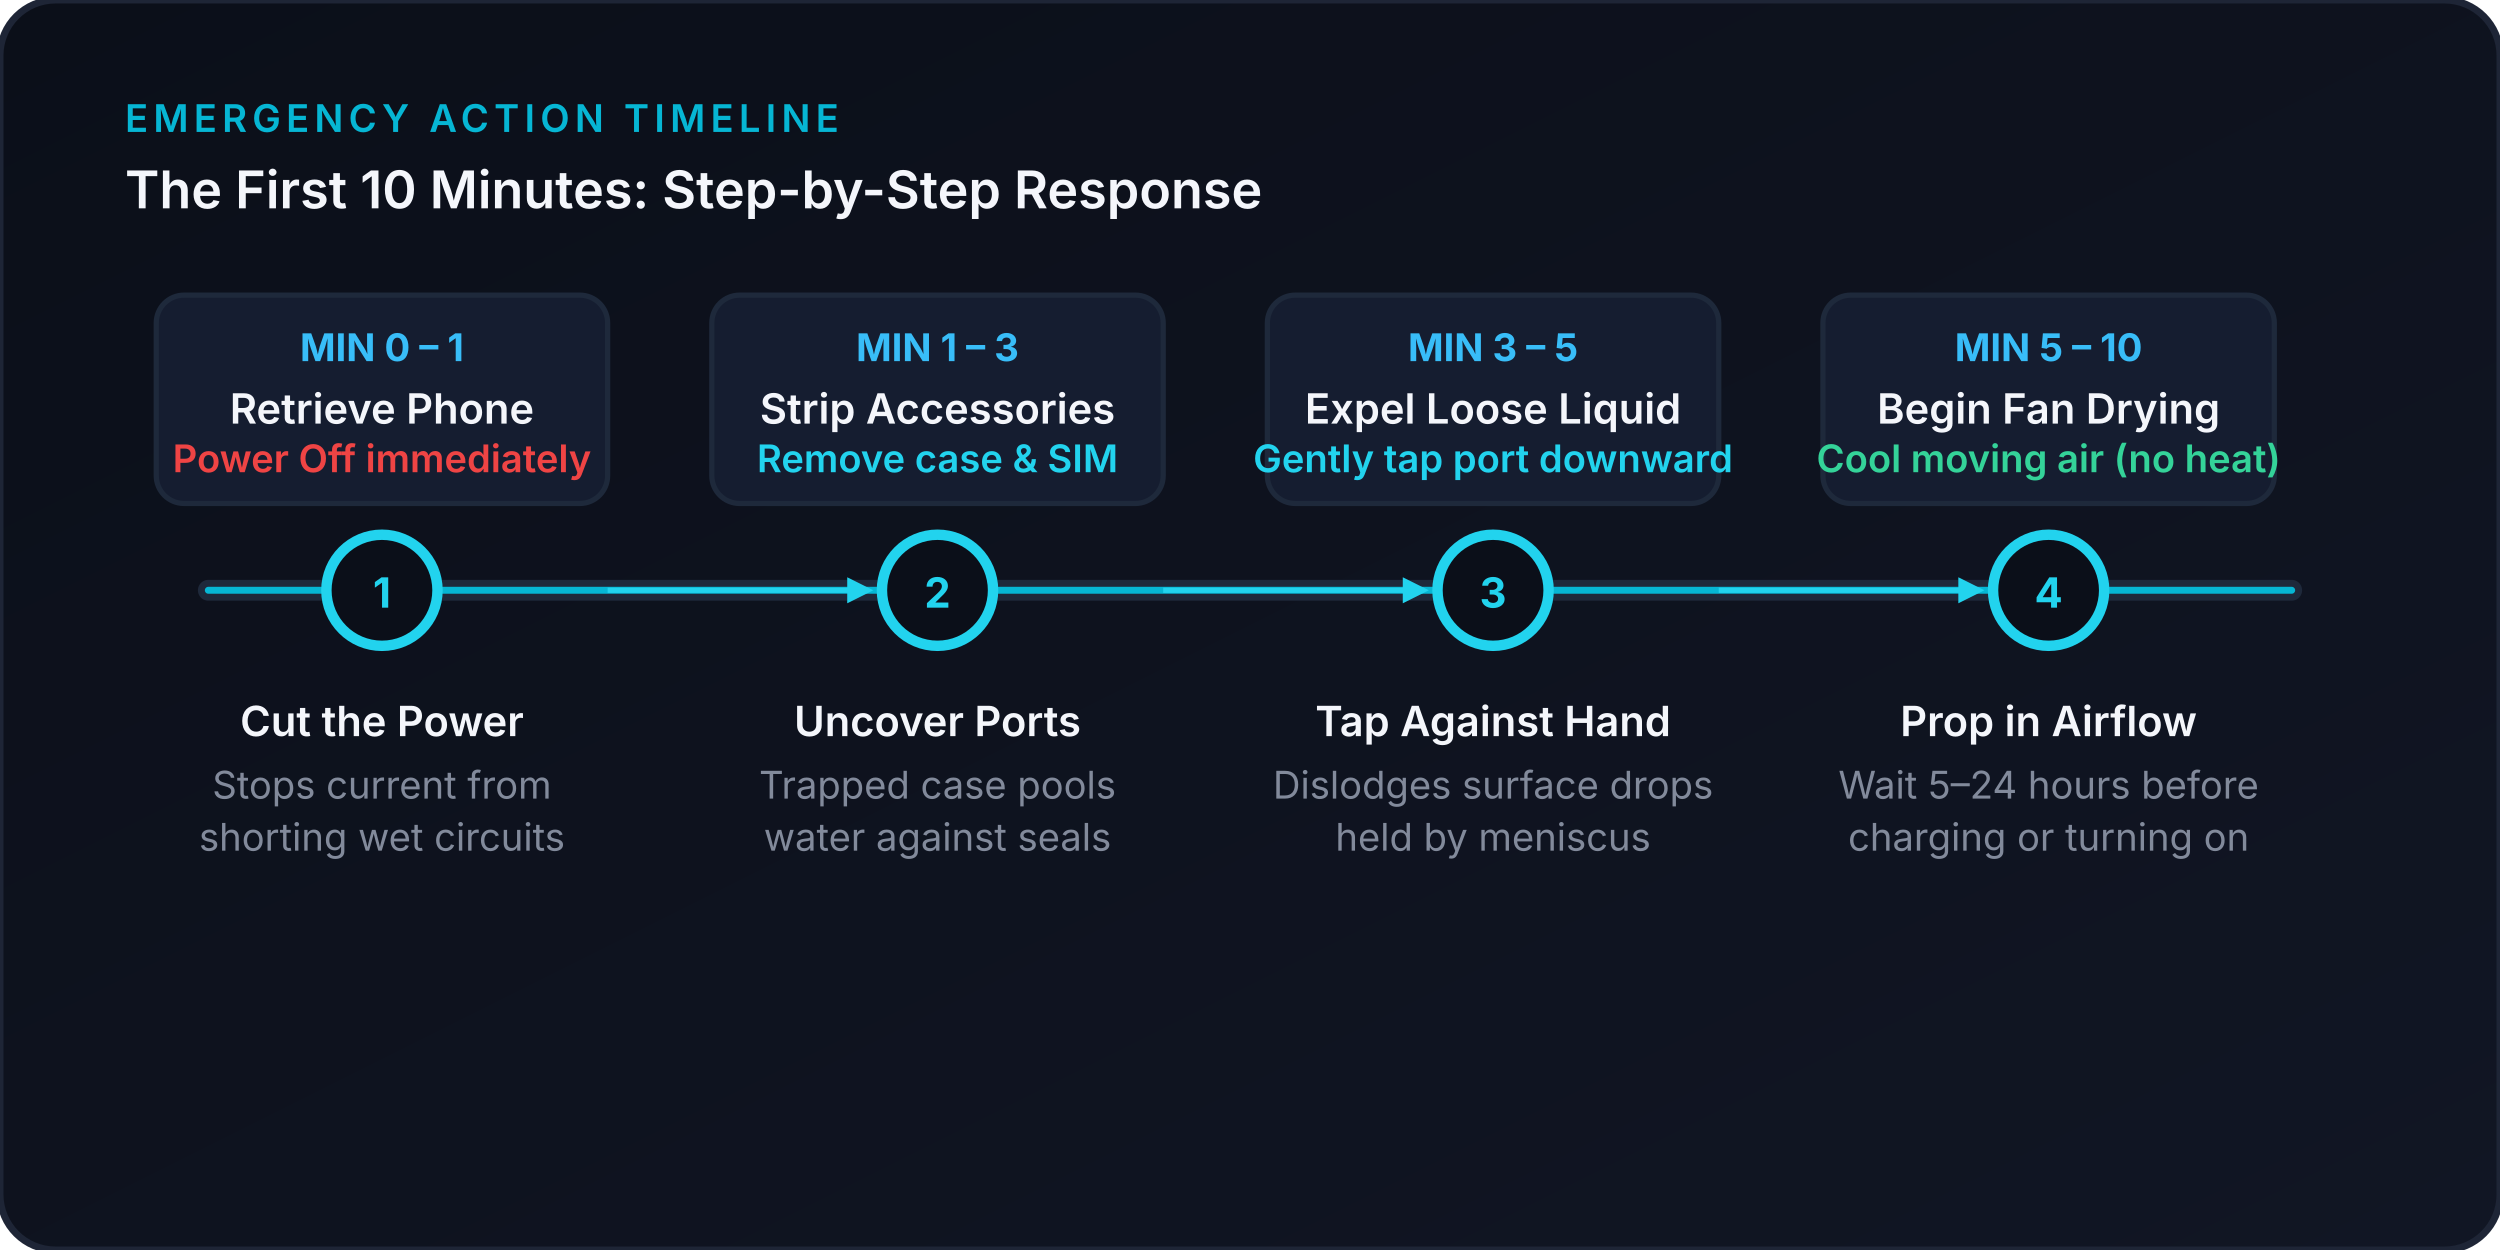
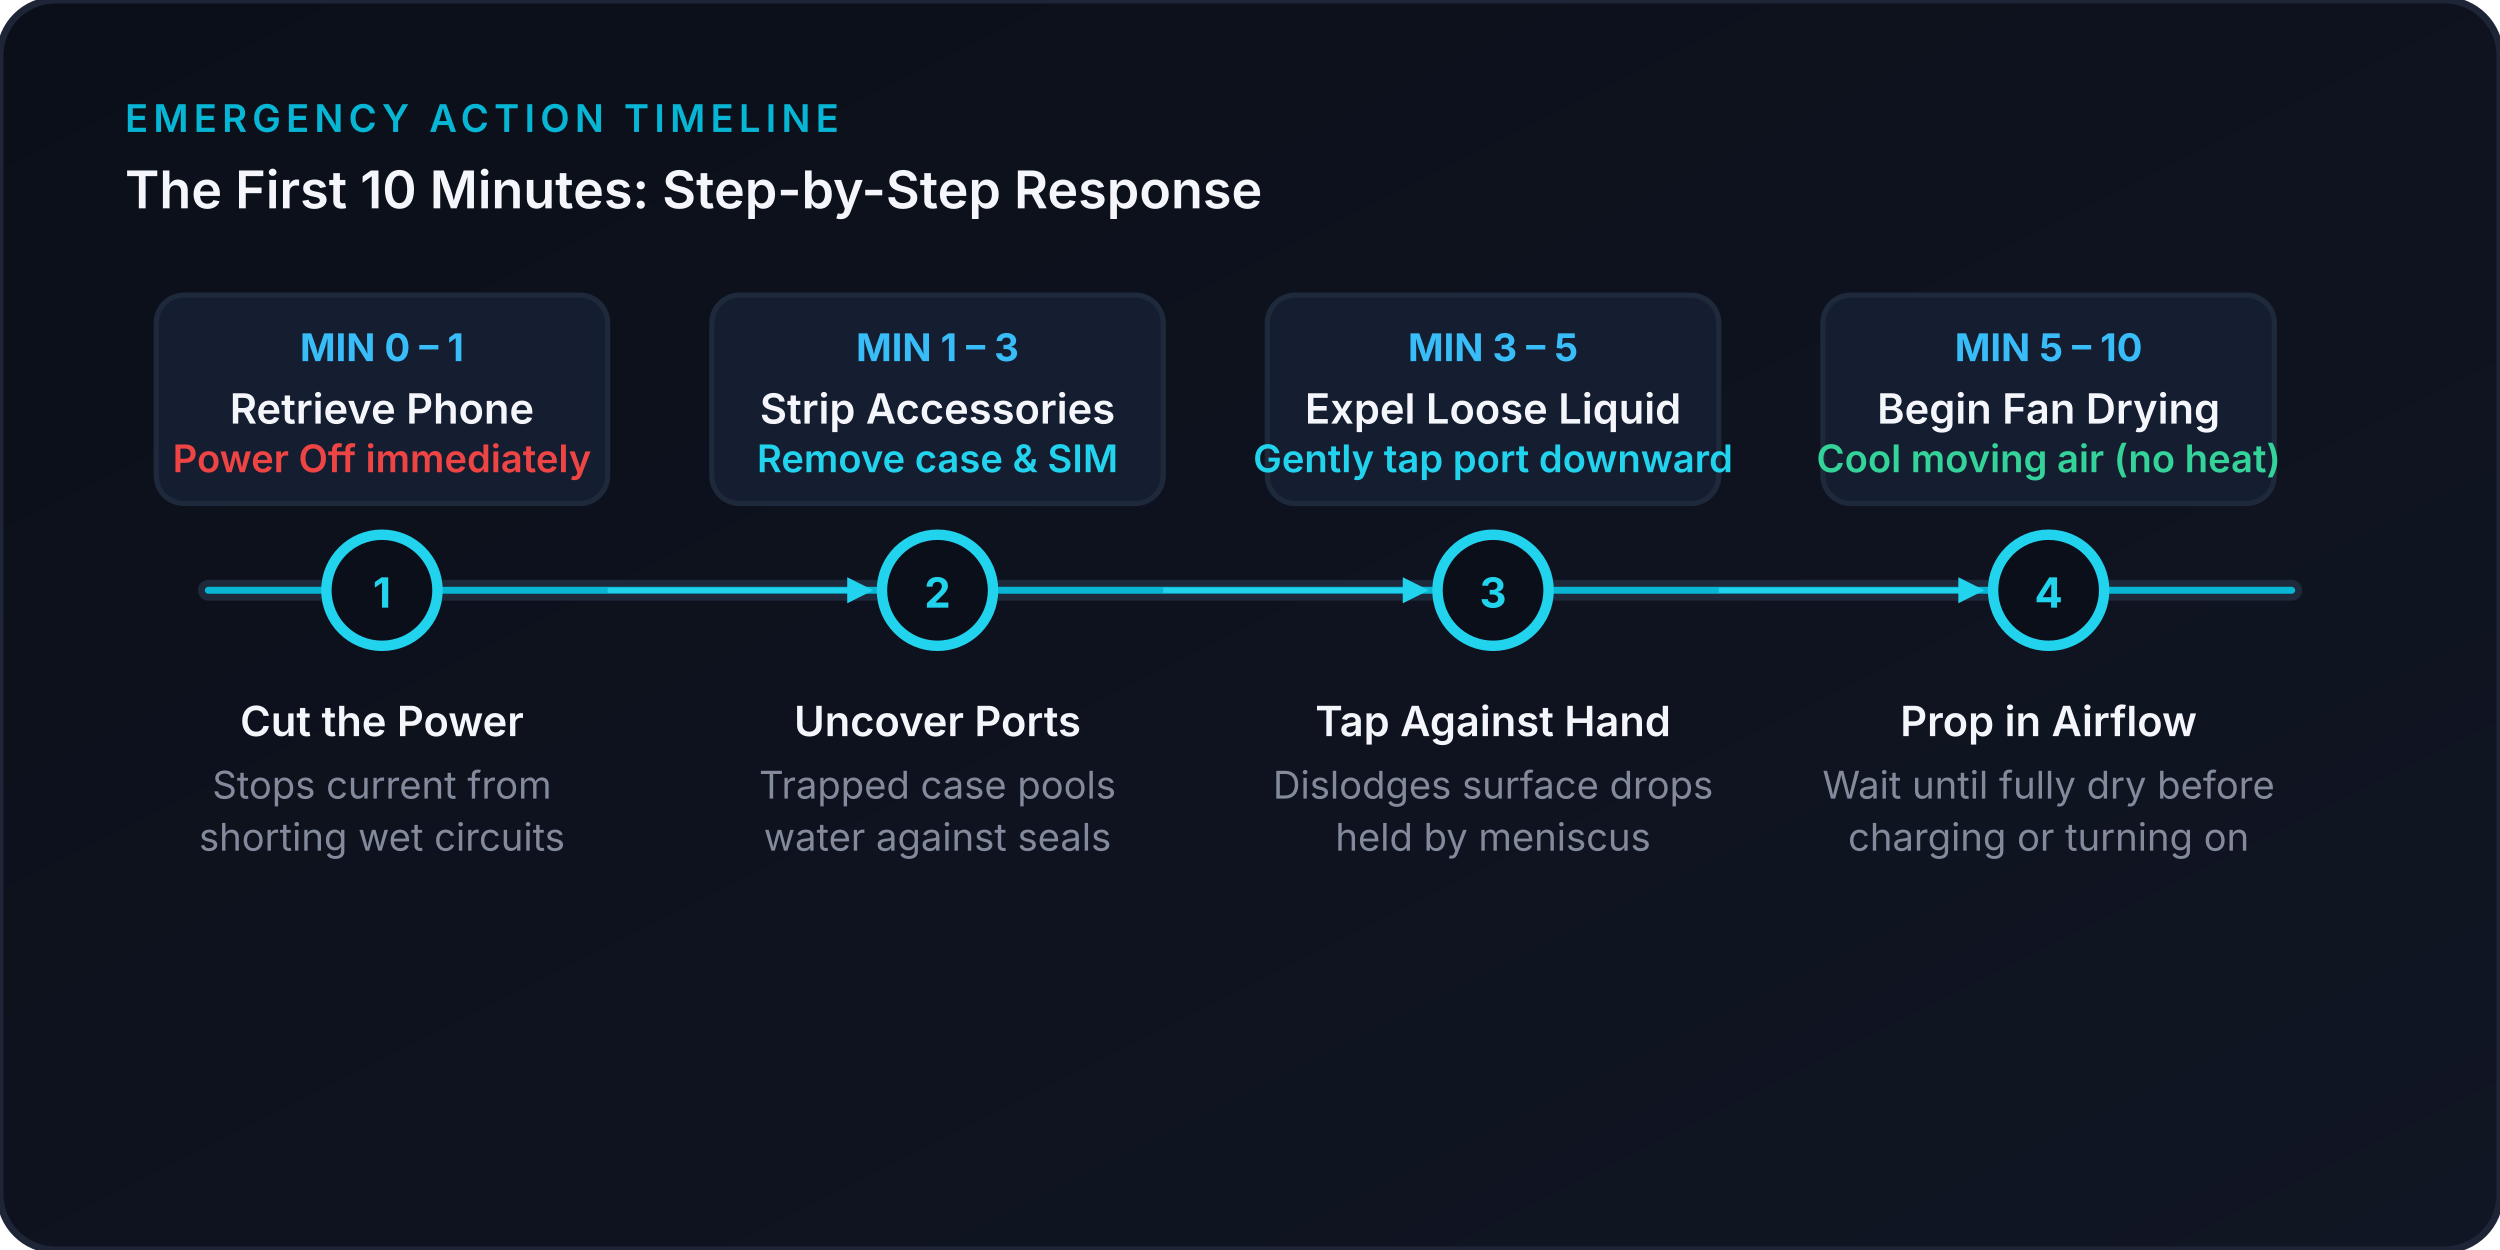
<svg xmlns="http://www.w3.org/2000/svg" viewBox="0 0 720 360" width="100%" height="100%">
  <defs>
    <linearGradient id="bgGrad5" x1="0%" y1="0%" x2="100%" y2="100%">
      <stop offset="0%" stop-color="#0b0f19" />
      <stop offset="100%" stop-color="#111624" />
    </linearGradient>
    <marker id="arrowCyan5" markerWidth="7" markerHeight="7" refX="5" refY="3.5" orient="auto">
      <path d="M1,1 L6,3.5 L1,6 Z" fill="#22d3ee" />
    </marker>
  </defs>
  <rect width="720" height="360" rx="16" fill="url(#bgGrad5)" stroke="#1e2536" stroke-width="2" />
  <text x="36" y="38" fill="#06b6d4" font-family="system-ui, -apple-system, sans-serif" font-size="11" font-weight="600" letter-spacing="1.5">EMERGENCY ACTION TIMELINE</text>
  <text x="36" y="60" fill="#f4f6fb" font-family="system-ui, -apple-system, sans-serif" font-size="15" font-weight="600">The First 10 Minutes: Step-by-Step Response</text>
  <line x1="60" y1="170" x2="660" y2="170" stroke="#1e293b" stroke-width="6" stroke-linecap="round" />
  <line x1="60" y1="170" x2="660" y2="170" stroke="#06b6d4" stroke-width="2" stroke-linecap="round" />
  <g transform="translate(110, 170)">
    <circle cx="0" cy="0" r="16" fill="#0b0f19" stroke="#22d3ee" stroke-width="3" />
    <text x="0" y="5" fill="#22d3ee" font-family="system-ui, -apple-system, sans-serif" font-size="12" font-weight="700" text-anchor="middle">1</text>
    <rect x="-65" y="-85" width="130" height="60" rx="8" fill="#151d30" stroke="#1e293b" stroke-width="1.5" />
    <text x="0" y="-66" fill="#38bdf8" font-family="system-ui, -apple-system, sans-serif" font-size="11" font-weight="700" text-anchor="middle">MIN 0 – 1</text>
    <text x="0" y="-48" fill="#f4f6fb" font-family="system-ui, -apple-system, sans-serif" font-size="12" font-weight="600" text-anchor="middle">Retrieve Phone</text>
    <text x="0" y="-34" fill="#ef4444" font-family="system-ui, -apple-system, sans-serif" font-size="11" font-weight="600" text-anchor="middle">Power Off immediately</text>
    <text x="0" y="42" fill="#f4f6fb" font-family="system-ui, -apple-system, sans-serif" font-size="12" font-weight="600" text-anchor="middle">Cut the Power</text>
    <text x="0" y="60" fill="#828a9b" font-family="system-ui, -apple-system, sans-serif" font-size="11" text-anchor="middle">Stops current from</text>
    <text x="0" y="75" fill="#828a9b" font-family="system-ui, -apple-system, sans-serif" font-size="11" text-anchor="middle">shorting wet circuits</text>
  </g>
  <g transform="translate(270, 170)">
    <circle cx="0" cy="0" r="16" fill="#0b0f19" stroke="#22d3ee" stroke-width="3" />
    <text x="0" y="5" fill="#22d3ee" font-family="system-ui, -apple-system, sans-serif" font-size="12" font-weight="700" text-anchor="middle">2</text>
    <rect x="-65" y="-85" width="130" height="60" rx="8" fill="#151d30" stroke="#1e293b" stroke-width="1.5" />
    <text x="0" y="-66" fill="#38bdf8" font-family="system-ui, -apple-system, sans-serif" font-size="11" font-weight="700" text-anchor="middle">MIN 1 – 3</text>
    <text x="0" y="-48" fill="#f4f6fb" font-family="system-ui, -apple-system, sans-serif" font-size="12" font-weight="600" text-anchor="middle">Strip Accessories</text>
    <text x="0" y="-34" fill="#22d3ee" font-family="system-ui, -apple-system, sans-serif" font-size="11" font-weight="600" text-anchor="middle">Remove case &amp; SIM</text>
    <text x="0" y="42" fill="#f4f6fb" font-family="system-ui, -apple-system, sans-serif" font-size="12" font-weight="600" text-anchor="middle">Uncover Ports</text>
    <text x="0" y="60" fill="#828a9b" font-family="system-ui, -apple-system, sans-serif" font-size="11" text-anchor="middle">Trapped case pools</text>
    <text x="0" y="75" fill="#828a9b" font-family="system-ui, -apple-system, sans-serif" font-size="11" text-anchor="middle">water against seals</text>
  </g>
  <g transform="translate(430, 170)">
    <circle cx="0" cy="0" r="16" fill="#0b0f19" stroke="#22d3ee" stroke-width="3" />
    <text x="0" y="5" fill="#22d3ee" font-family="system-ui, -apple-system, sans-serif" font-size="12" font-weight="700" text-anchor="middle">3</text>
    <rect x="-65" y="-85" width="130" height="60" rx="8" fill="#151d30" stroke="#1e293b" stroke-width="1.5" />
    <text x="0" y="-66" fill="#38bdf8" font-family="system-ui, -apple-system, sans-serif" font-size="11" font-weight="700" text-anchor="middle">MIN 3 – 5</text>
    <text x="0" y="-48" fill="#f4f6fb" font-family="system-ui, -apple-system, sans-serif" font-size="12" font-weight="600" text-anchor="middle">Expel Loose Liquid</text>
    <text x="0" y="-34" fill="#22d3ee" font-family="system-ui, -apple-system, sans-serif" font-size="11" font-weight="600" text-anchor="middle">Gently tap port downward</text>
    <text x="0" y="42" fill="#f4f6fb" font-family="system-ui, -apple-system, sans-serif" font-size="12" font-weight="600" text-anchor="middle">Tap Against Hand</text>
    <text x="0" y="60" fill="#828a9b" font-family="system-ui, -apple-system, sans-serif" font-size="11" text-anchor="middle">Dislodges surface drops</text>
    <text x="0" y="75" fill="#828a9b" font-family="system-ui, -apple-system, sans-serif" font-size="11" text-anchor="middle">held by meniscus</text>
  </g>
  <g transform="translate(590, 170)">
    <circle cx="0" cy="0" r="16" fill="#0b0f19" stroke="#22d3ee" stroke-width="3" />
    <text x="0" y="5" fill="#22d3ee" font-family="system-ui, -apple-system, sans-serif" font-size="12" font-weight="700" text-anchor="middle">4</text>
    <rect x="-65" y="-85" width="130" height="60" rx="8" fill="#151d30" stroke="#1e293b" stroke-width="1.5" />
    <text x="0" y="-66" fill="#38bdf8" font-family="system-ui, -apple-system, sans-serif" font-size="11" font-weight="700" text-anchor="middle">MIN 5 – 10</text>
    <text x="0" y="-48" fill="#f4f6fb" font-family="system-ui, -apple-system, sans-serif" font-size="12" font-weight="600" text-anchor="middle">Begin Fan Drying</text>
    <text x="0" y="-34" fill="#34d399" font-family="system-ui, -apple-system, sans-serif" font-size="11" font-weight="600" text-anchor="middle">Cool moving air (no heat)</text>
    <text x="0" y="42" fill="#f4f6fb" font-family="system-ui, -apple-system, sans-serif" font-size="12" font-weight="600" text-anchor="middle">Prop in Airflow</text>
-     <text x="0" y="60" fill="#828a9b" font-family="system-ui, -apple-system, sans-serif" font-size="11" text-anchor="middle">Wait 5–24 hours before</text>
+     <text x="0" y="60" fill="#828a9b" font-family="system-ui, -apple-system, sans-serif" font-size="11" text-anchor="middle">Wait until fully dry before</text>
    <text x="0" y="75" fill="#828a9b" font-family="system-ui, -apple-system, sans-serif" font-size="11" text-anchor="middle">charging or turning on</text>
  </g>
  <path d="M 175,170 L 250,170" stroke="#22d3ee" stroke-width="1.5" marker-end="url(#arrowCyan5)" />
  <path d="M 335,170 L 410,170" stroke="#22d3ee" stroke-width="1.5" marker-end="url(#arrowCyan5)" />
  <path d="M 495,170 L 570,170" stroke="#22d3ee" stroke-width="1.5" marker-end="url(#arrowCyan5)" />
</svg>
